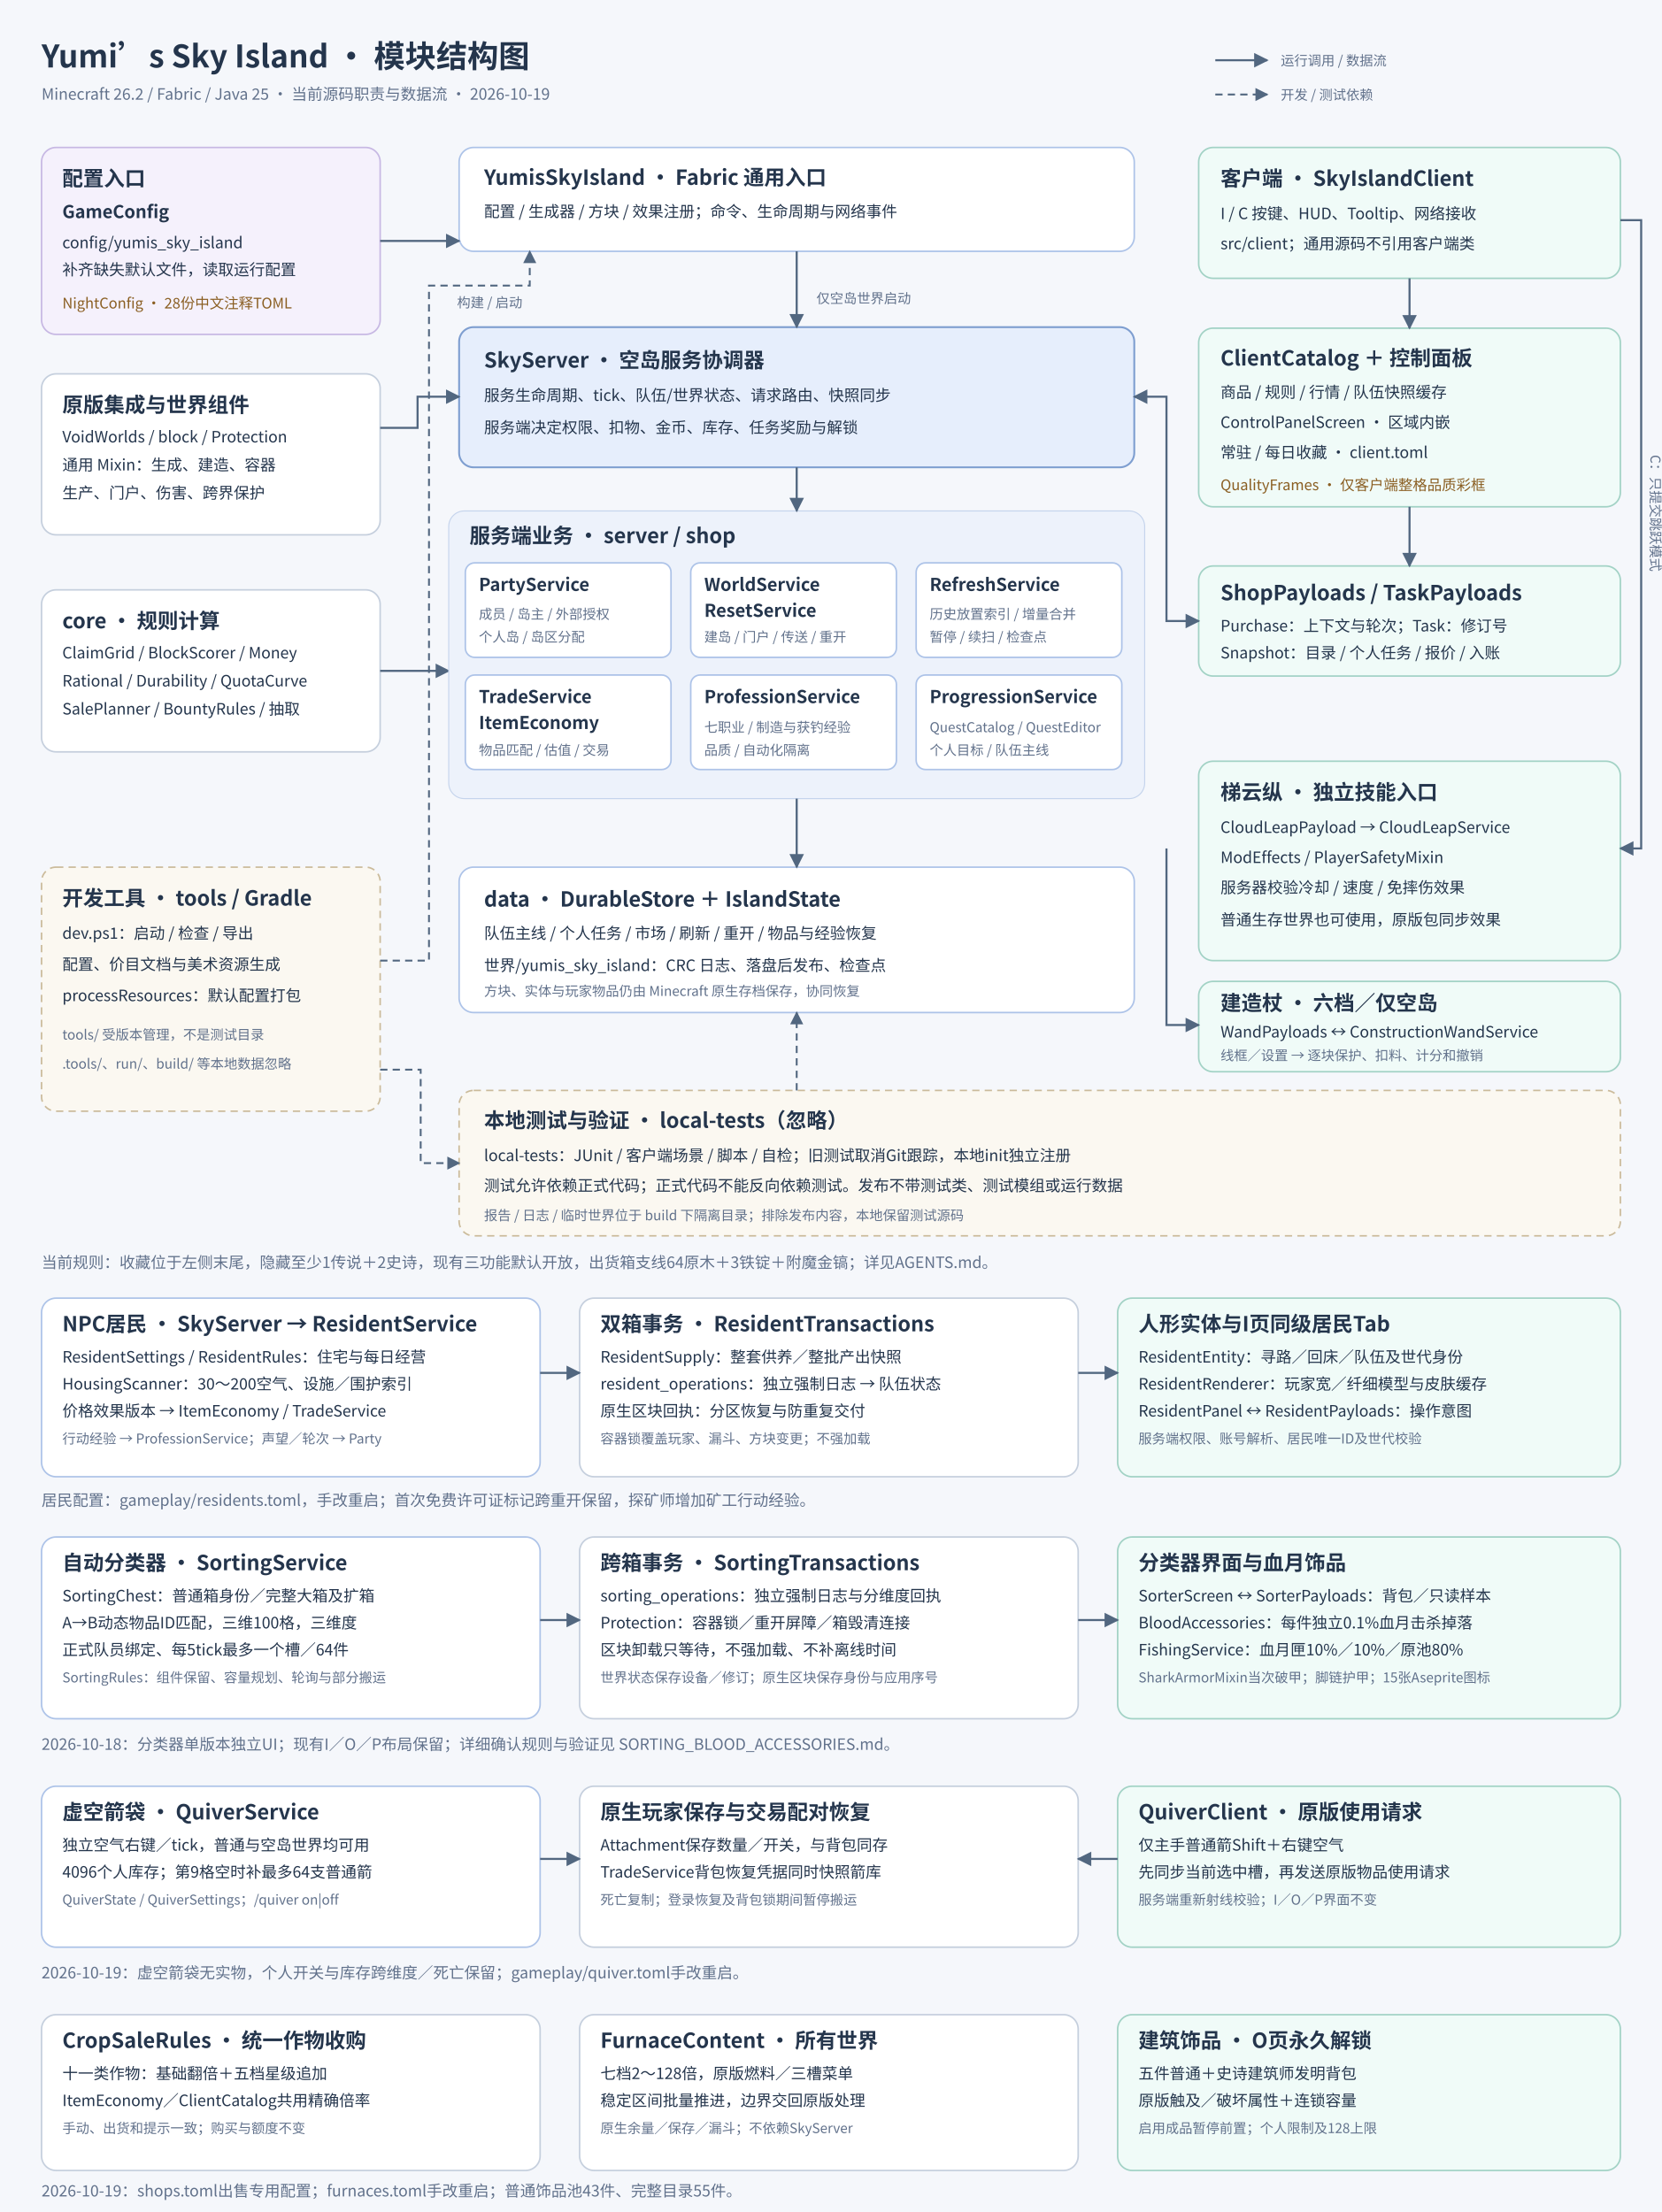
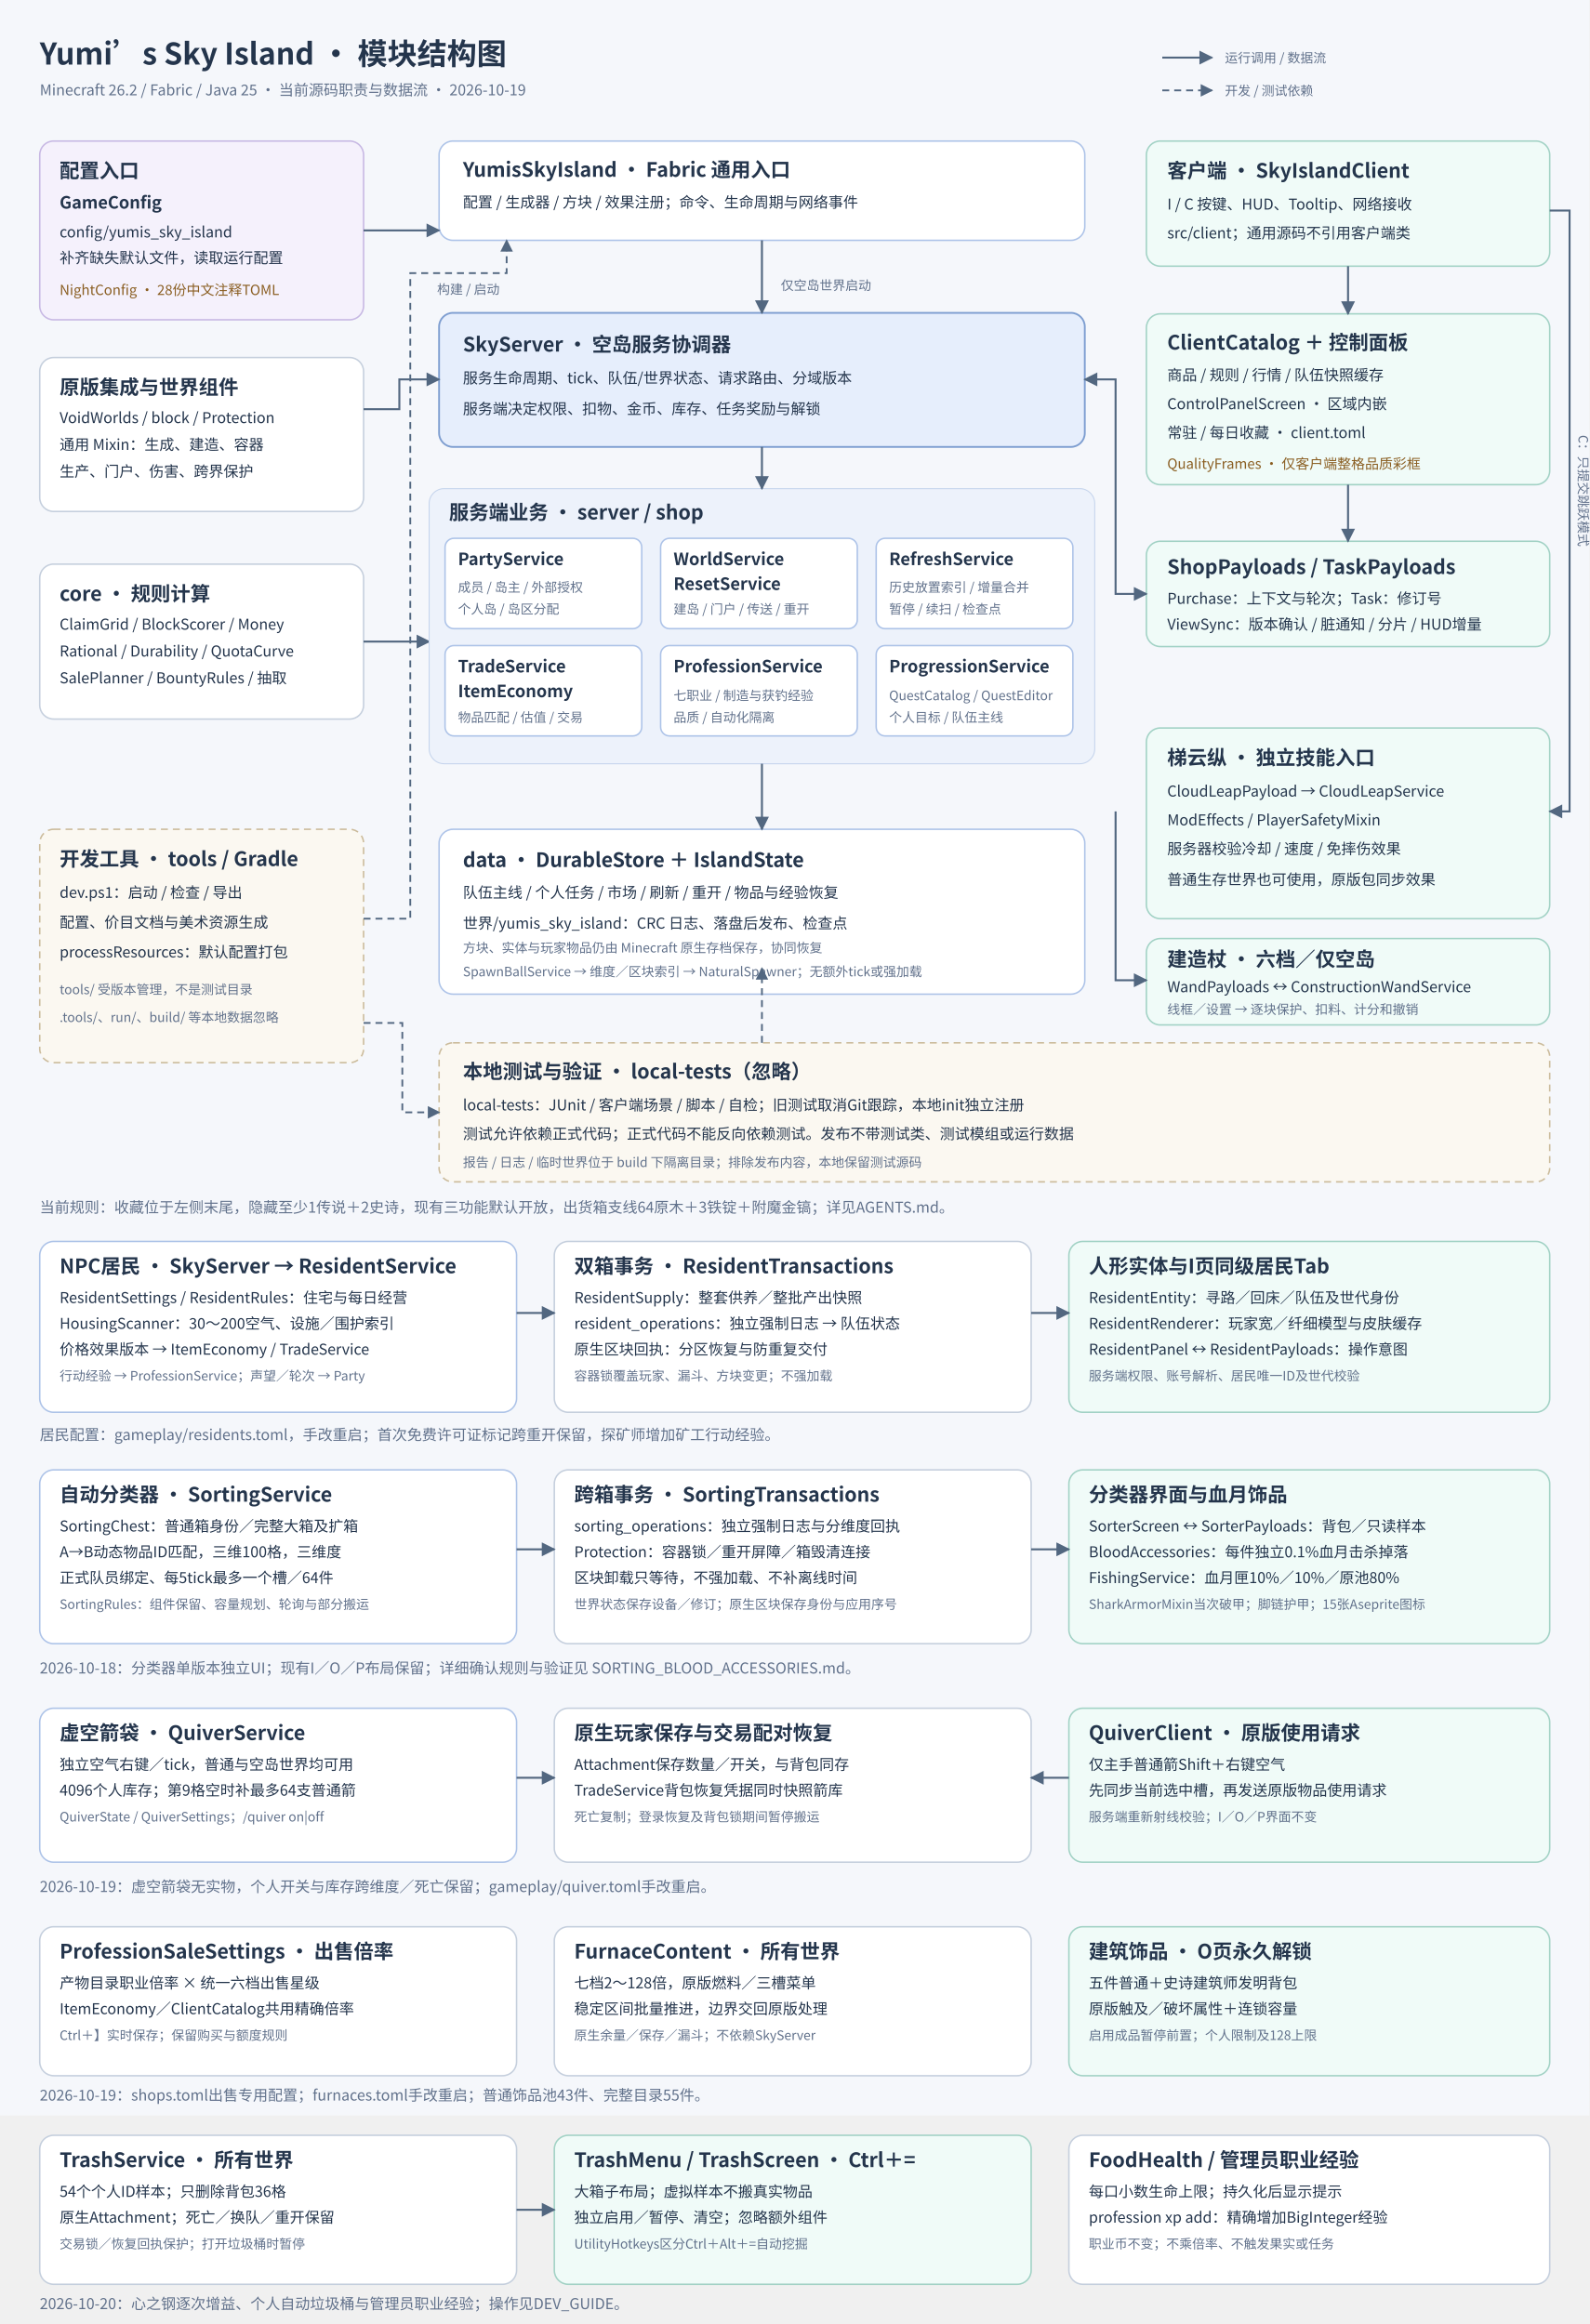
- <svg xmlns="http://www.w3.org/2000/svg" width="1600" height="2130" viewBox="0 0 1600 2130" role="img" aria-labelledby="title desc">
+ <svg xmlns="http://www.w3.org/2000/svg" width="1600" height="2340" viewBox="0 0 1600 2340" role="img" aria-labelledby="title desc">
  <defs>
    <marker id="arrow" viewBox="0 0 10 10" refX="9" refY="5" markerWidth="7" markerHeight="7" orient="auto-start-reverse">
      <path d="M 0 0 L 10 5 L 0 10 z" fill="#526780" />
    </marker>
    <style>
      text { font-family: "Microsoft YaHei", "Noto Sans CJK SC", "Segoe UI", sans-serif; fill: #24354c; }
      .title { font-size: 30px; font-weight: 700; }
      .subtitle { font-size: 15px; fill: #61718b; }
      .heading { font-size: 20px; font-weight: 700; }
      .name { font-size: 17px; font-weight: 600; }
      .body { font-size: 15px; }
      .small { font-size: 13px; fill: #61718b; }
      .note { font-size: 14px; fill: #8a5e22; }
      .card { stroke-width: 1.5; }
      .server { fill: #ffffff; stroke: #adc3e8; }
      .client { fill: #f0fbf8; stroke: #a2d2c5; }
      .config { fill: #f5f1fc; stroke: #c7b8e3; }
      .foundation { fill: #ffffff; stroke: #c5cfdd; }
      .development { fill: #fbf8f1; stroke: #cbbb9b; stroke-dasharray: 7 5; }
      .edge { fill: none; stroke: #526780; stroke-width: 2; marker-end: url(#arrow); }
      .dev-edge { fill: none; stroke: #526780; stroke-width: 1.8; stroke-dasharray: 7 5; marker-end: url(#arrow); }
    </style>
  </defs>
  <rect width="1600" height="2130" fill="#f5f7fb" />
  <text x="40" y="65" class="title">Yumi’s Sky Island · 模块结构图</text>
  <text x="40" y="96" class="subtitle">Minecraft 26.2 / Fabric / Java 25 · 当前源码职责与数据流 · 2026-10-19</text>
  <path d="M 1170 58 H 1220" class="edge" />
  <text x="1233" y="63" class="small">运行调用 / 数据流</text>
  <path d="M 1170 91 H 1220" class="dev-edge" />
  <text x="1233" y="96" class="small">开发 / 测试依赖</text>
  <rect x="40" y="142" width="326" height="180" rx="14" class="card config" />
  <text x="60" y="179" class="heading">配置入口</text>
  <text x="60" y="210" class="name">GameConfig</text>
  <text x="60" y="239" class="body">config/yumis_sky_island</text>
  <text x="60" y="265" class="body">补齐缺失默认文件，读取运行配置</text>
  <text x="60" y="297" class="note">NightConfig · 28份中文注释TOML</text>
  <rect x="442" y="142" width="650" height="100" rx="14" class="card server" />
  <text x="466" y="178" class="heading">YumisSkyIsland · Fabric 通用入口</text>
  <text x="466" y="209" class="body">配置 / 生成器 / 方块 / 效果注册；命令、生命周期与网络事件</text>
  <rect x="442" y="315" width="650" height="135" rx="14" fill="#e6eefc" stroke="#7e9ed0" stroke-width="1.8" />
  <text x="466" y="354" class="heading">SkyServer · 空岛服务协调器</text>
-   <text x="466" y="386" class="body">服务生命周期、tick、队伍/世界状态、请求路由、快照同步</text>
+   <text x="466" y="386" class="body">服务生命周期、tick、队伍/世界状态、请求路由、分域版本</text>
  <text x="466" y="417" class="body">服务端决定权限、扣物、金币、库存、任务奖励与解锁</text>
  <path d="M 366 232 H 442" class="edge" />
  <path d="M 767 242 V 315" class="edge" />
  <text x="786" y="292" class="small">仅空岛世界启动</text>
  <rect x="40" y="360" width="326" height="155" rx="14" class="card foundation" />
  <text x="60" y="397" class="heading">原版集成与世界组件</text>
  <text x="60" y="426" class="body">VoidWorlds / block / Protection</text>
  <text x="60" y="453" class="body">通用 Mixin：生成、建造、容器</text>
  <text x="60" y="480" class="body">生产、门户、伤害、跨界保护</text>
  <path d="M 366 412 H 402 V 382 H 442" class="edge" />
  <rect x="40" y="568" width="326" height="156" rx="14" class="card foundation" />
  <text x="60" y="605" class="heading">core · 规则计算</text>
  <text x="60" y="634" class="body">ClaimGrid / BlockScorer / Money</text>
  <text x="60" y="661" class="body">Rational / Durability / QuotaCurve</text>
  <text x="60" y="688" class="body">SalePlanner / BountyRules / 抽取</text>
  <path d="M 366 646 H 432" class="edge" />
  <rect x="432" y="492" width="670" height="277" rx="15" fill="#edf2fb" stroke="#c5d4ec" />
  <text x="452" y="523" class="heading">服务端业务 · server / shop</text>
  <rect x="448" y="542" width="198" height="91" rx="9" class="card server" />
  <text x="461" y="569" class="name">PartyService</text>
  <text x="461" y="596" class="small">成员 / 岛主 / 外部授权</text>
  <text x="461" y="618" class="small">个人岛 / 岛区分配</text>
  <rect x="665" y="542" width="198" height="91" rx="9" class="card server" />
  <text x="678" y="569" class="name">WorldService</text>
  <text x="678" y="594" class="name">ResetService</text>
  <text x="678" y="618" class="small">建岛 / 门户 / 传送 / 重开</text>
  <rect x="882" y="542" width="198" height="91" rx="9" class="card server" />
  <text x="895" y="569" class="name">RefreshService</text>
  <text x="895" y="596" class="small">历史放置索引 / 增量合并</text>
  <text x="895" y="618" class="small">暂停 / 续扫 / 检查点</text>
  <rect x="448" y="650" width="198" height="91" rx="9" class="card server" />
  <text x="461" y="677" class="name">TradeService</text>
  <text x="461" y="702" class="name">ItemEconomy</text>
  <text x="461" y="727" class="small">物品匹配 / 估值 / 交易</text>
  <rect x="665" y="650" width="198" height="91" rx="9" class="card server" />
  <text x="678" y="677" class="name">ProfessionService</text>
  <text x="678" y="705" class="small">七职业 / 制造与获钓经验</text>
  <text x="678" y="727" class="small">品质 / 自动化隔离</text>
  <rect x="882" y="650" width="198" height="91" rx="9" class="card server" />
  <text x="895" y="677" class="name">ProgressionService</text>
  <text x="895" y="705" class="small">QuestCatalog / QuestEditor</text>
  <text x="895" y="727" class="small">个人目标 / 队伍主线</text>
  <path d="M 767 450 V 492" class="edge" />
-   <rect x="442" y="835" width="650" height="140" rx="14" class="card server" />
+   <rect x="442" y="835" width="650" height="166" rx="14" class="card server" />
  <text x="466" y="873" class="heading">data · DurableStore ＋ IslandState</text>
  <text x="466" y="904" class="body">队伍主线 / 个人任务 / 市场 / 刷新 / 重开 / 物品与经验恢复</text>
  <text x="466" y="935" class="body">世界/yumis_sky_island：CRC 日志、落盘后发布、检查点</text>
  <text x="466" y="959" class="small">方块、实体与玩家物品仍由 Minecraft 原生存档保存，协同恢复</text>
+   <text x="466" y="983" class="small">SpawnBallService → 维度／区块索引 → NaturalSpawner；无额外tick或强加载</text>
  <path d="M 767 769 V 835" class="edge" />
  <rect x="1154" y="142" width="406" height="126" rx="14" class="card client" />
  <text x="1175" y="179" class="heading">客户端 · SkyIslandClient</text>
  <text x="1175" y="211" class="body">I / C 按键、HUD、Tooltip、网络接收</text>
  <text x="1175" y="240" class="body">src/client；通用源码不引用客户端类</text>
  <rect x="1154" y="316" width="406" height="172" rx="14" class="card client" />
  <text x="1175" y="352" class="heading">ClientCatalog ＋ 控制面板</text>
  <text x="1175" y="383" class="body">商品 / 规则 / 行情 / 队伍快照缓存</text>
  <text x="1175" y="412" class="body">ControlPanelScreen · 区域内嵌</text>
  <text x="1175" y="441" class="body">常驻 / 每日收藏 · client.toml</text>
  <text x="1175" y="472" class="note">QualityFrames · 仅客户端整格品质彩框</text>
  <path d="M 1357 268 V 316" class="edge" />
  <rect x="1154" y="545" width="406" height="106" rx="14" class="card client" />
  <text x="1175" y="578" class="heading">ShopPayloads / TaskPayloads</text>
  <text x="1175" y="608" class="body">Purchase：上下文与轮次；Task：修订号</text>
-   <text x="1175" y="634" class="body">Snapshot：目录 / 个人任务 / 报价 / 入账</text>
+   <text x="1175" y="634" class="body">ViewSync：版本确认 / 脏通知 / 分片 / HUD增量</text>
  <path d="M 1357 488 V 545" class="edge" />
  <path d="M 1154 598 H 1123 V 382 H 1092" class="edge" marker-start="url(#arrow)" />
  <rect x="1154" y="733" width="406" height="192" rx="14" class="card client" />
  <text x="1175" y="770" class="heading">梯云纵 · 独立技能入口</text>
  <text x="1175" y="802" class="body">CloudLeapPayload → CloudLeapService</text>
  <text x="1175" y="831" class="body">ModEffects / PlayerSafetyMixin</text>
  <text x="1175" y="860" class="body">服务器校验冷却 / 速度 / 免摔伤效果</text>
  <text x="1175" y="891" class="body">普通生存世界也可使用，原版包同步效果</text>
  <path d="M 1560 212 H 1580 V 817 H 1560" class="edge" />
  <text x="1589" y="438" class="small" transform="rotate(90 1589 438)">C：只提交跳跃模式</text>
  <rect x="1154" y="945" width="406" height="87" rx="14" class="card client" />
  <text x="1175" y="973" class="heading">建造杖 · 六档／仅空岛</text>
  <text x="1175" y="999" class="body">WandPayloads ↔ ConstructionWandService</text>
  <text x="1175" y="1021" class="small">线框／设置 → 逐块保护、扣料、计分和撤销</text>
  <path d="M 1123 817 V 987 H 1154" class="edge" />
  <rect x="40" y="835" width="326" height="235" rx="14" class="card development" />
  <text x="60" y="872" class="heading">开发工具 · tools / Gradle</text>
  <text x="60" y="904" class="body">dev.ps1：启动 / 检查 / 导出</text>
  <text x="60" y="934" class="body">配置、价目文档与美术资源生成</text>
  <text x="60" y="964" class="body">processResources：默认配置打包</text>
  <text x="60" y="1001" class="small">tools/ 受版本管理，不是测试目录</text>
  <text x="60" y="1029" class="small">.tools/、run/、build/ 等本地数据忽略</text>
  <path d="M 366 925 H 413 V 275 H 510 V 242" class="dev-edge" />
  <text x="440" y="296" class="small">构建 / 启动</text>
  <rect x="442" y="1050" width="1118" height="140" rx="14" class="card development" />
  <text x="466" y="1086" class="heading">本地测试与验证 · local-tests（忽略）</text>
  <text x="466" y="1118" class="body">local-tests：JUnit / 客户端场景 / 脚本 / 自检；旧测试取消Git跟踪，本地init独立注册</text>
  <text x="466" y="1147" class="body">测试允许依赖正式代码；正式代码不能反向依赖测试。发布不带测试类、测试模组或运行数据</text>
  <text x="466" y="1175" class="small">报告 / 日志 / 临时世界位于 build 下隔离目录；排除发布内容，本地保留测试源码</text>
  <path d="M 767 1050 V 975" class="dev-edge" />
  <path d="M 366 1030 H 405 V 1120 H 442" class="dev-edge" />
  <text x="40" y="1221" class="subtitle">当前规则：收藏位于左侧末尾，隐藏至少1传说＋2史诗，现有三功能默认开放，出货箱支线64原木＋3铁锭＋附魔金镐；详见AGENTS.md。</text>
  <rect x="40" y="1250" width="480" height="172" rx="14" class="card server" />
  <text x="60" y="1282" class="heading">NPC居民 · SkyServer → ResidentService</text>
  <text x="60" y="1312" class="body">ResidentSettings / ResidentRules：住宅与每日经营</text>
  <text x="60" y="1338" class="body">HousingScanner：30～200空气、设施／围护索引</text>
  <text x="60" y="1364" class="body">价格效果版本 → ItemEconomy / TradeService</text>
  <text x="60" y="1390" class="small">行动经验 → ProfessionService；声望／轮次 → Party</text>
  <rect x="558" y="1250" width="480" height="172" rx="14" class="card foundation" />
  <text x="578" y="1282" class="heading">双箱事务 · ResidentTransactions</text>
  <text x="578" y="1312" class="body">ResidentSupply：整套供养／整批产出快照</text>
  <text x="578" y="1338" class="body">resident_operations：独立强制日志 → 队伍状态</text>
  <text x="578" y="1364" class="body">原生区块回执：分区恢复与防重复交付</text>
  <text x="578" y="1390" class="small">容器锁覆盖玩家、漏斗、方块变更；不强加载</text>
  <rect x="1076" y="1250" width="484" height="172" rx="14" class="card client" />
  <text x="1096" y="1282" class="heading">人形实体与I页同级居民Tab</text>
  <text x="1096" y="1312" class="body">ResidentEntity：寻路／回床／队伍及世代身份</text>
  <text x="1096" y="1338" class="body">ResidentRenderer：玩家宽／纤细模型与皮肤缓存</text>
  <text x="1096" y="1364" class="body">ResidentPanel ↔ ResidentPayloads：操作意图</text>
  <text x="1096" y="1390" class="small">服务端权限、账号解析、居民唯一ID及世代校验</text>
  <path d="M 520 1322 H 558" class="edge" />
  <path d="M 1038 1322 H 1076" class="edge" />
  <text x="40" y="1450" class="subtitle">居民配置：gameplay/residents.toml，手改重启；首次免费许可证标记跨重开保留，探矿师增加矿工行动经验。</text>
  <rect x="40" y="1480" width="480" height="175" rx="14" class="card server" />
  <text x="60" y="1512" class="heading">自动分类器 · SortingService</text>
  <text x="60" y="1542" class="body">SortingChest：普通箱身份／完整大箱及扩箱</text>
  <text x="60" y="1568" class="body">A→B动态物品ID匹配，三维100格，三维度</text>
  <text x="60" y="1594" class="body">正式队员绑定、每5tick最多一个槽／64件</text>
  <text x="60" y="1620" class="small">SortingRules：组件保留、容量规划、轮询与部分搬运</text>
  <rect x="558" y="1480" width="480" height="175" rx="14" class="card foundation" />
  <text x="578" y="1512" class="heading">跨箱事务 · SortingTransactions</text>
  <text x="578" y="1542" class="body">sorting_operations：独立强制日志与分维度回执</text>
  <text x="578" y="1568" class="body">Protection：容器锁／重开屏障／箱毁清连接</text>
  <text x="578" y="1594" class="body">区块卸载只等待，不强加载、不补离线时间</text>
  <text x="578" y="1620" class="small">世界状态保存设备／修订；原生区块保存身份与应用序号</text>
  <rect x="1076" y="1480" width="484" height="175" rx="14" class="card client" />
  <text x="1096" y="1512" class="heading">分类器界面与血月饰品</text>
  <text x="1096" y="1542" class="body">SorterScreen ↔ SorterPayloads：背包／只读样本</text>
  <text x="1096" y="1568" class="body">BloodAccessories：每件独立0.1%血月击杀掉落</text>
  <text x="1096" y="1594" class="body">FishingService：血月匣10%／10%／原池80%</text>
  <text x="1096" y="1620" class="small">SharkArmorMixin当次破甲；脚链护甲；15张Aseprite图标</text>
  <path d="M 520 1560 H 558" class="edge" />
  <path d="M 1038 1560 H 1076" class="edge" />
  <text x="40" y="1685" class="subtitle">2026-10-18：分类器单版本独立UI；现有I／O／P布局保留；详细确认规则与验证见 SORTING_BLOOD_ACCESSORIES.md。</text>
  <rect x="40" y="1720" width="480" height="155" rx="14" class="card server" />
  <text x="60" y="1752" class="heading">虚空箭袋 · QuiverService</text>
  <text x="60" y="1782" class="body">独立空气右键／tick，普通与空岛世界均可用</text>
  <text x="60" y="1808" class="body">4096个人库存；第9格空时补最多64支普通箭</text>
  <text x="60" y="1834" class="small">QuiverState / QuiverSettings；/quiver on|off</text>
  <rect x="558" y="1720" width="480" height="155" rx="14" class="card foundation" />
  <text x="578" y="1752" class="heading">原生玩家保存与交易配对恢复</text>
  <text x="578" y="1782" class="body">Attachment保存数量／开关，与背包同存</text>
  <text x="578" y="1808" class="body">TradeService背包恢复凭据同时快照箭库</text>
  <text x="578" y="1834" class="small">死亡复制；登录恢复及背包锁期间暂停搬运</text>
  <rect x="1076" y="1720" width="484" height="155" rx="14" class="card client" />
  <text x="1096" y="1752" class="heading">QuiverClient · 原版使用请求</text>
  <text x="1096" y="1782" class="body">仅主手普通箭Shift＋右键空气</text>
  <text x="1096" y="1808" class="body">先同步当前选中槽，再发送原版物品使用请求</text>
  <text x="1096" y="1834" class="small">服务端重新射线校验；I／O／P界面不变</text>
  <path d="M 520 1790 H 558" class="edge" />
  <path d="M 1076 1790 H 1038" class="edge" />
  <text x="40" y="1905" class="subtitle">2026-10-19：虚空箭袋无实物，个人开关与库存跨维度／死亡保留；gameplay/quiver.toml手改重启。</text>
  <rect x="40" y="1940" width="480" height="150" rx="14" class="card foundation" />
-   <text x="60" y="1972" class="heading">CropSaleRules · 统一作物收购</text>
-   <text x="60" y="2002" class="body">十一类作物：基础翻倍＋五档星级追加</text>
+   <text x="60" y="1972" class="heading">ProfessionSaleSettings · 出售倍率</text>
+   <text x="60" y="2002" class="body">产物目录职业倍率 × 统一六档出售星级</text>
  <text x="60" y="2028" class="body">ItemEconomy／ClientCatalog共用精确倍率</text>
-   <text x="60" y="2054" class="small">手动、出货和提示一致；购买与额度不变</text>
+   <text x="60" y="2054" class="small">Ctrl＋】实时保存；保留购买与额度规则</text>
  <rect x="558" y="1940" width="480" height="150" rx="14" class="card foundation" />
  <text x="578" y="1972" class="heading">FurnaceContent · 所有世界</text>
  <text x="578" y="2002" class="body">七档2～128倍，原版燃料／三槽菜单</text>
  <text x="578" y="2028" class="body">稳定区间批量推进，边界交回原版处理</text>
  <text x="578" y="2054" class="small">原生余量／保存／漏斗；不依赖SkyServer</text>
  <rect x="1076" y="1940" width="484" height="150" rx="14" class="card client" />
  <text x="1096" y="1972" class="heading">建筑饰品 · O页永久解锁</text>
  <text x="1096" y="2002" class="body">五件普通＋史诗建筑师发明背包</text>
  <text x="1096" y="2028" class="body">原版触及／破坏属性＋连锁容量</text>
  <text x="1096" y="2054" class="small">启用成品暂停前置；个人限制及128上限</text>
  <text x="40" y="2115" class="subtitle">2026-10-19：shops.toml出售专用配置；furnaces.toml手改重启；普通饰品池43件、完整目录55件。</text>
+   <rect x="40" y="2150" width="480" height="150" rx="14" class="card foundation" />
+   <text x="60" y="2182" class="heading">TrashService · 所有世界</text>
+   <text x="60" y="2212" class="body">54个个人ID样本；只删除背包36格</text>
+   <text x="60" y="2238" class="body">原生Attachment；死亡／换队／重开保留</text>
+   <text x="60" y="2264" class="small">交易锁／恢复回执保护；打开垃圾桶时暂停</text>
+   <rect x="558" y="2150" width="480" height="150" rx="14" class="card client" />
+   <text x="578" y="2182" class="heading">TrashMenu / TrashScreen · Ctrl＋=</text>
+   <text x="578" y="2212" class="body">大箱子布局；虚拟样本不搬真实物品</text>
+   <text x="578" y="2238" class="body">独立启用／暂停、清空；忽略额外组件</text>
+   <text x="578" y="2264" class="small">UtilityHotkeys区分Ctrl＋Alt＋=自动挖掘</text>
+   <rect x="1076" y="2150" width="484" height="150" rx="14" class="card foundation" />
+   <text x="1096" y="2182" class="heading">FoodHealth / 管理员职业经验</text>
+   <text x="1096" y="2212" class="body">每口小数生命上限；持久化后显示提示</text>
+   <text x="1096" y="2238" class="body">profession xp add：精确增加BigInteger经验</text>
+   <text x="1096" y="2264" class="small">职业币不变；不乘倍率、不触发果实或任务</text>
+   <path d="M 520 2225 H 558" class="edge" />
+   <text x="40" y="2325" class="subtitle">2026-10-20：心之钢逐次增益、个人自动垃圾桶与管理员职业经验；操作见DEV_GUIDE。</text>
</svg>
